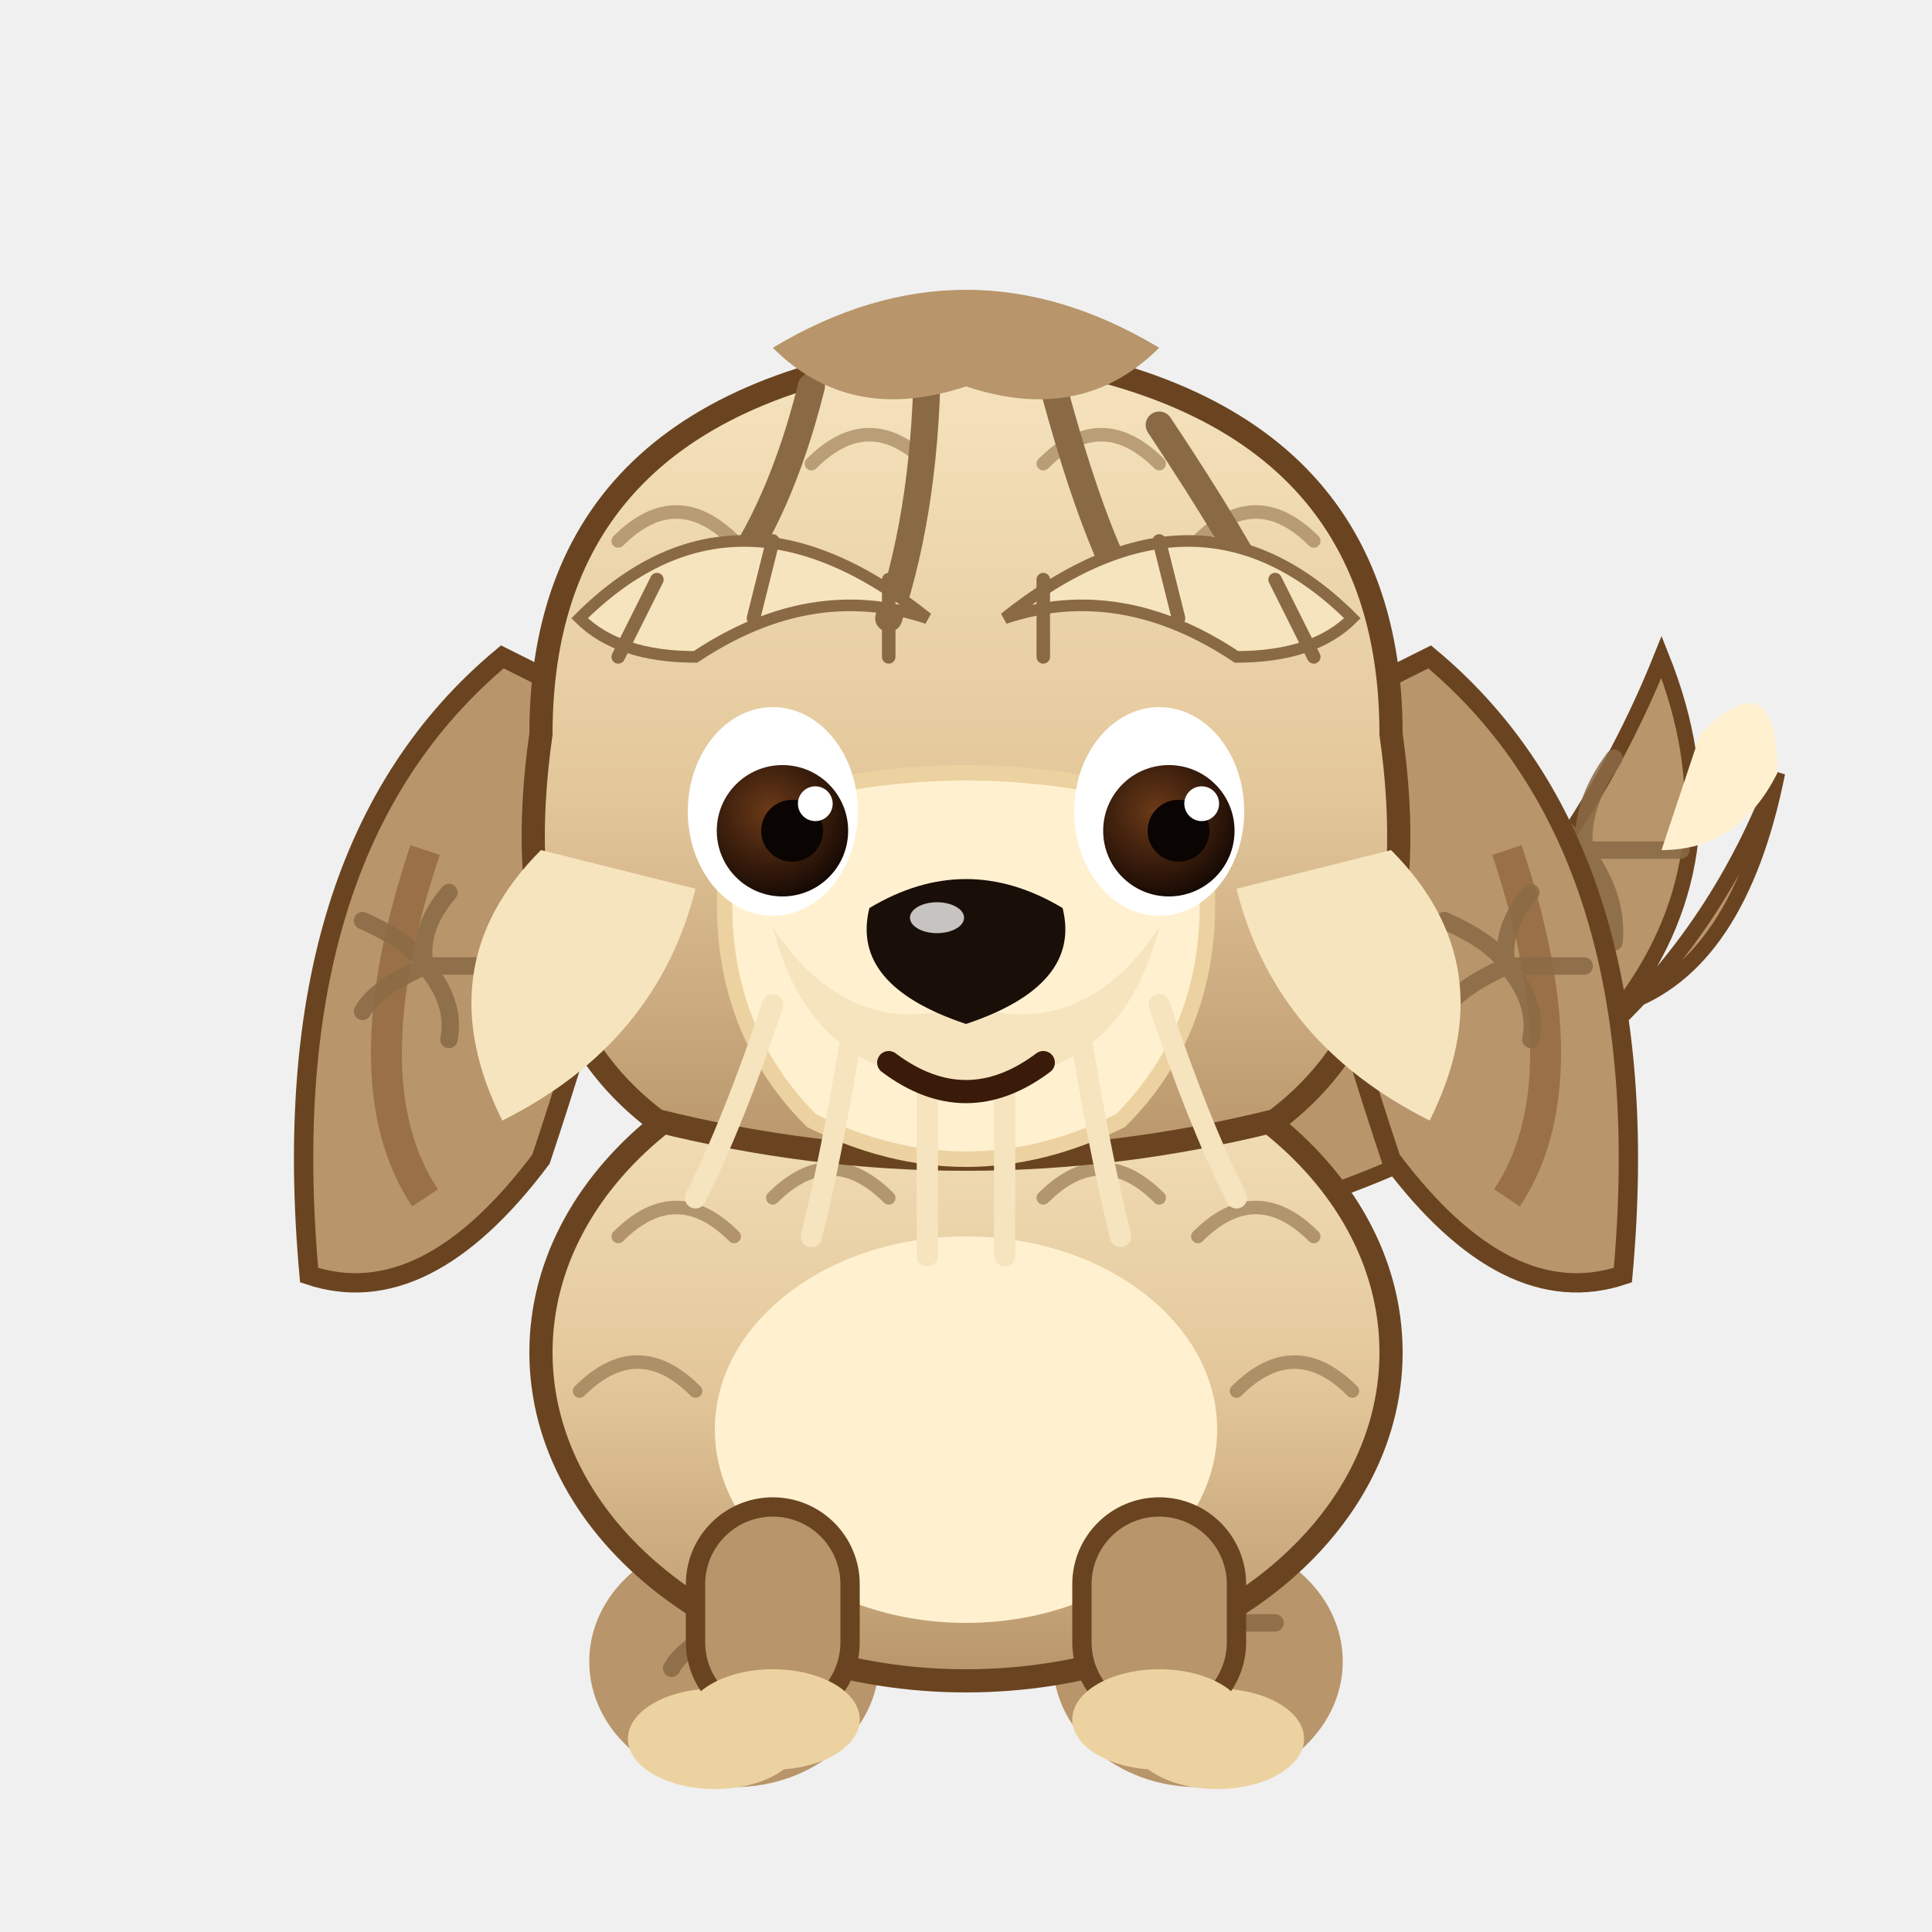
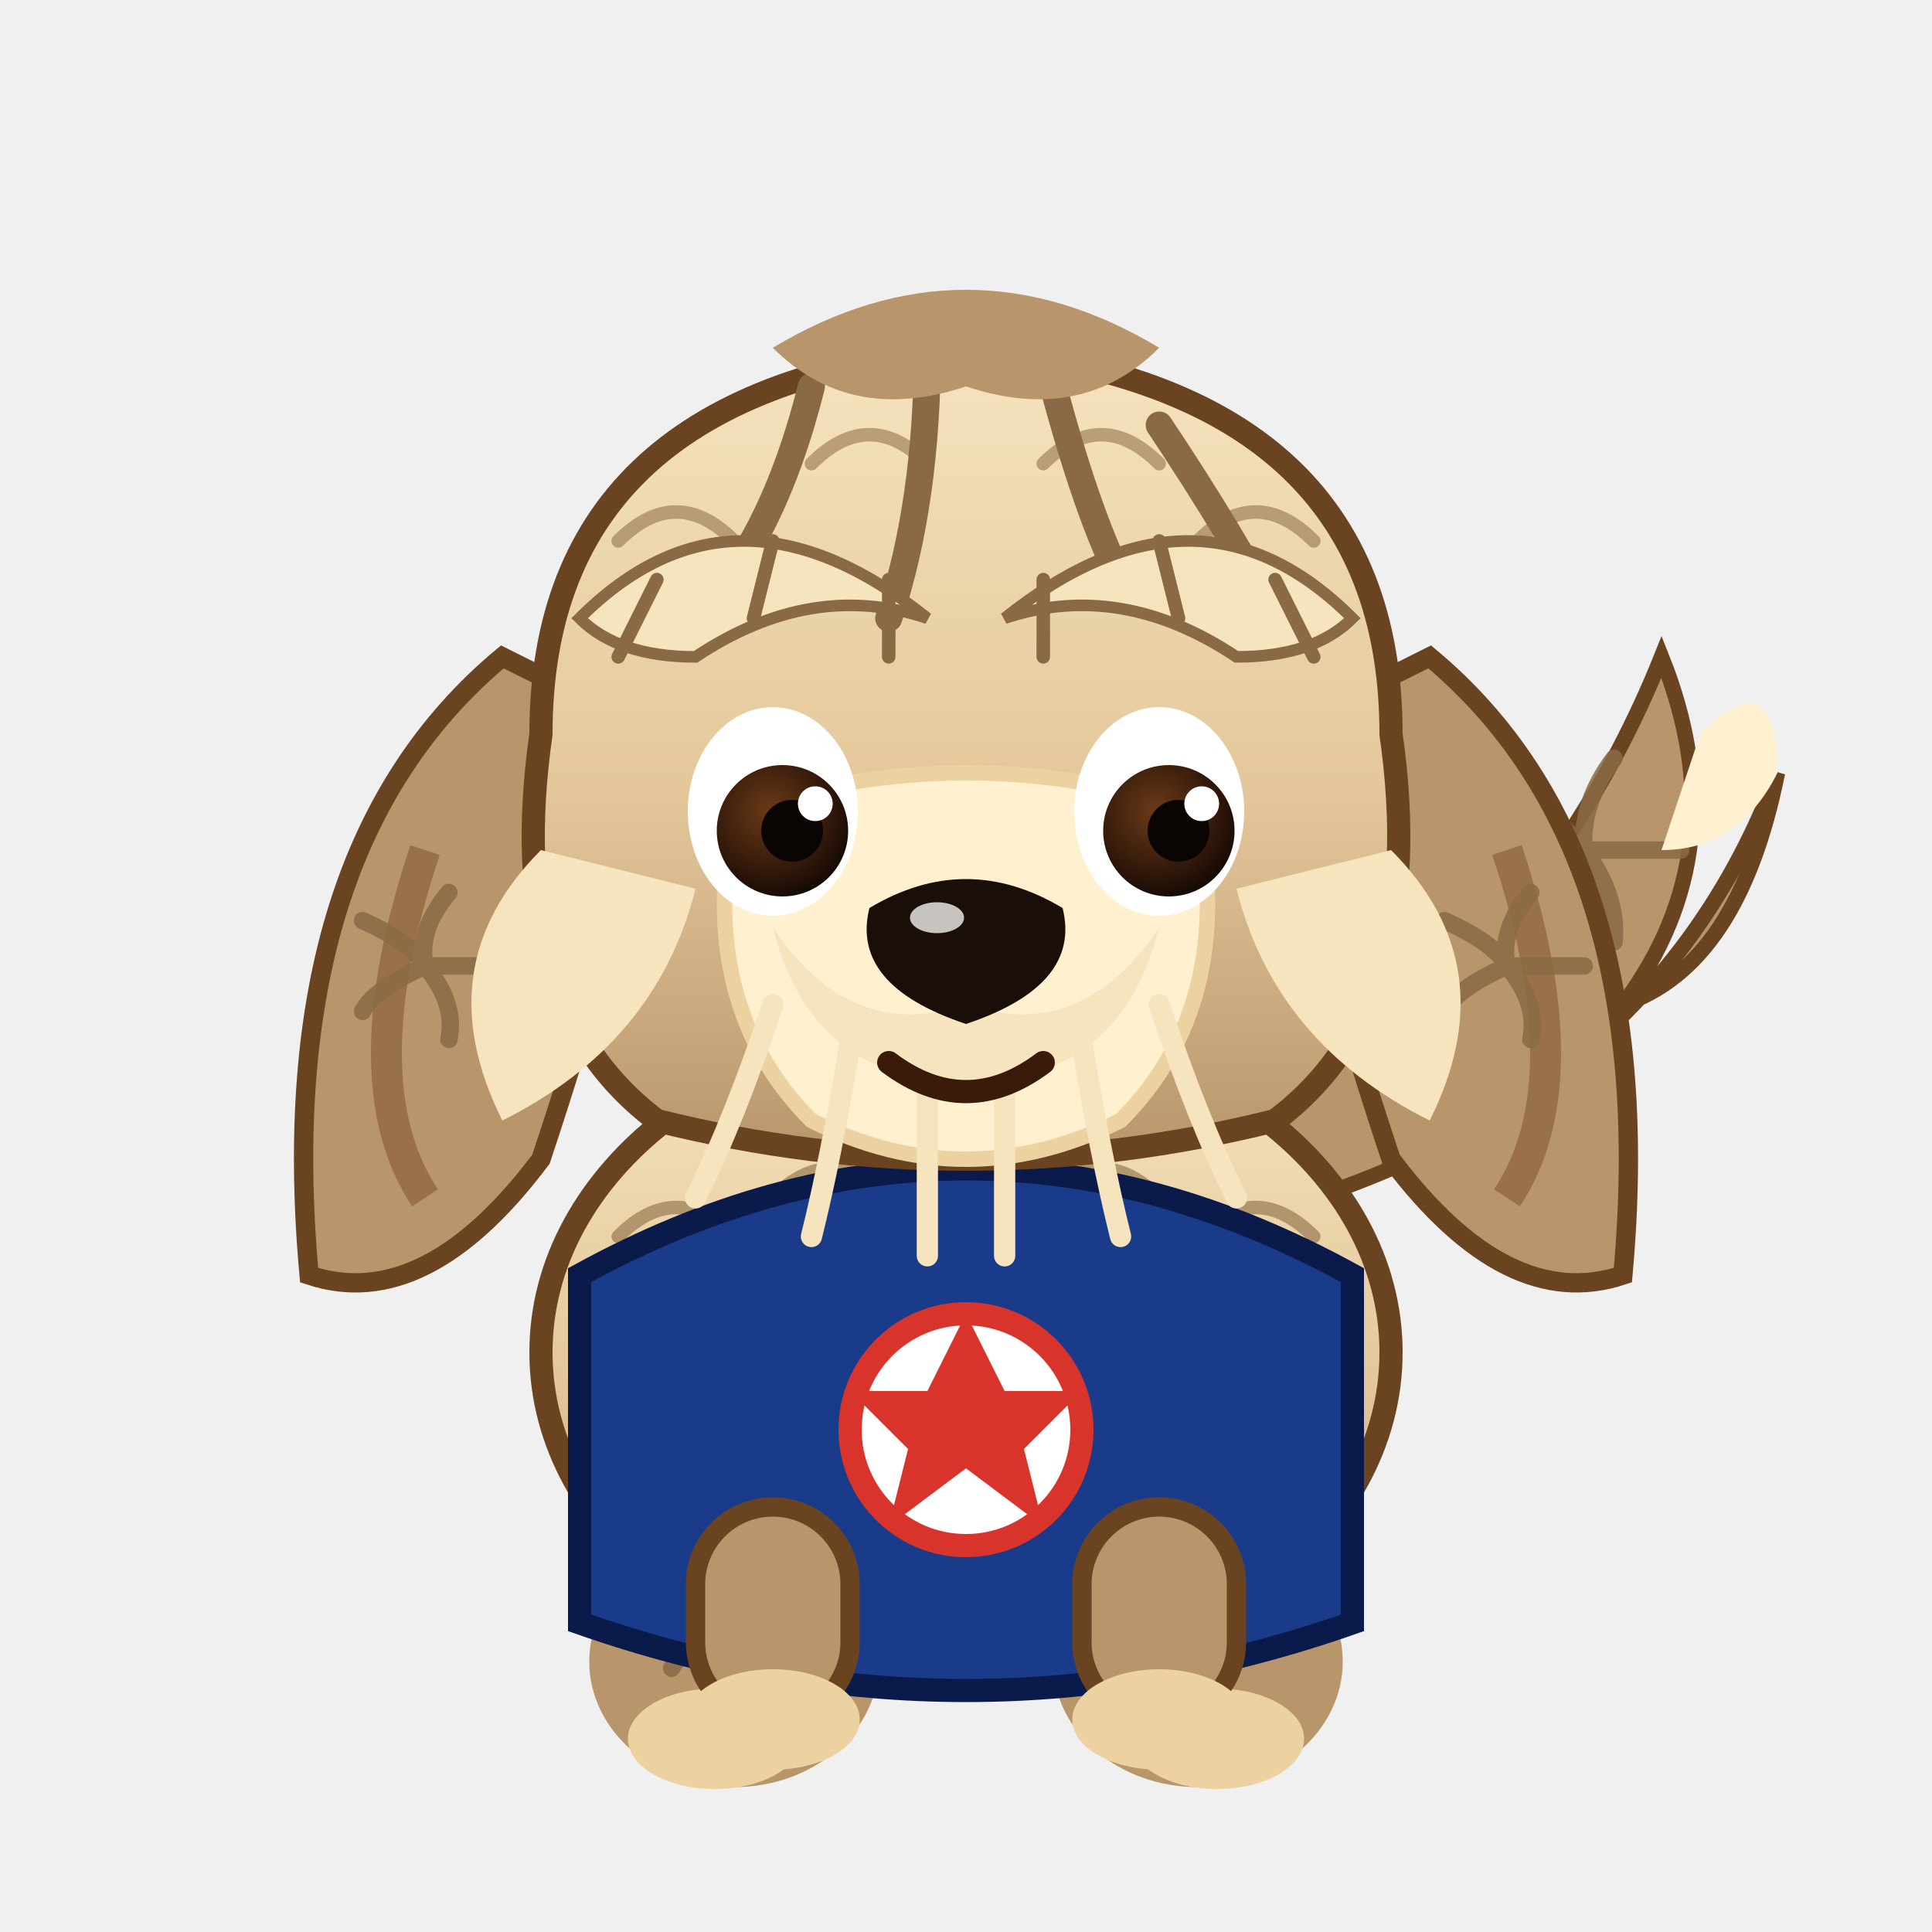
<svg viewBox="0 0 100 100" width="300" height="300" class=" bob" style="overflow:visible">
  <defs>
    <radialGradient id="eye-captain" cx="40%" cy="35%" r="75%">
      <stop offset="0%" stop-color="#6b3a18" />
      <stop offset="70%" stop-color="#2a1408" />
      <stop offset="100%" stop-color="#0a0402" />
    </radialGradient>
    <linearGradient id="cape-captain" x1="0" y1="0" x2="0" y2="1">
      <stop offset="0%" stop-color="#1a1024" />
      <stop offset="100%" stop-color="#3a1830" />
    </linearGradient>
    <linearGradient id="fur-captain" x1="0" y1="0" x2="0" y2="1">
      <stop offset="0%" stop-color="#f6e4bf" />
      <stop offset="55%" stop-color="#e3c79a" />
      <stop offset="100%" stop-color="#b8956a" />
    </linearGradient>
  </defs>
  <g>
    <g transform="">
      <g class="wag" style="transform-origin:72px 64px">
        <g>
          <path d="M68 62 Q86 56 92 40 Q90 50 84 52 Q90 44 86 34 Q82 44 74 52 Q78 46 72 44 Q72 54 66 58 Z" fill="#b8956a" stroke="#6a4420" stroke-width="0.8" />
          <g stroke="#8a6a44" stroke-width="0.9" fill="none" stroke-linecap="round" opacity="0.85">
            <path d="M82 44 Q83.5 44 87 44" />
            <path d="M82 44 Q83.773 46.378 83.545 48.755" />
            <path d="M82 44 Q78.977 45.469 77.955 46.939" />
            <path d="M82 44 Q80.977 42.531 77.955 41.061" />
            <path d="M82 44 Q81.773 41.622 83.545 39.245" />
          </g>
          <path d="M88 38 Q92 34 92 40 Q90 44 86 44 Z" fill="#fff1d0" />
        </g>
      </g>
      <g>
        <ellipse cx="38" cy="86" rx="7.5" ry="6.5" fill="#b8956a" />
        <ellipse cx="62" cy="86" rx="7.5" ry="6.5" fill="#b8956a" />
        <g stroke="#8a6a44" stroke-width="0.9" fill="none" stroke-linecap="round" opacity="0.85">
          <path d="M38 84 Q39 84 42 84" />
          <path d="M38 84 Q39.618 85.902 39.236 87.804" />
          <path d="M38 84 Q35.382 85.176 34.764 86.351" />
          <path d="M38 84 Q37.382 82.824 34.764 81.649" />
          <path d="M38 84 Q37.618 82.098 39.236 80.196" />
        </g>
        <g stroke="#8a6a44" stroke-width="0.9" fill="none" stroke-linecap="round" opacity="0.85">
          <path d="M62 84 Q63 84 66 84" />
          <path d="M62 84 Q63.618 85.902 63.236 87.804" />
          <path d="M62 84 Q59.382 85.176 58.764 86.351" />
          <path d="M62 84 Q61.382 82.824 58.764 81.649" />
          <path d="M62 84 Q61.618 82.098 63.236 80.196" />
        </g>
        <ellipse cx="37" cy="90" rx="4.5" ry="2.6" fill="#ecd2a0" />
        <ellipse cx="63" cy="90" rx="4.5" ry="2.6" fill="#ecd2a0" />
      </g>
      <g>
        <ellipse cx="50" cy="70" rx="22" ry="17" fill="url(#fur-captain)" stroke="#6a4420" stroke-width="1.2" />
        <ellipse cx="50" cy="74" rx="13" ry="10" fill="#fff1d0" />
        <g stroke="#8a6a44" stroke-width="0.7" fill="none" opacity="0.6" stroke-linecap="round">
          <path d="M32 64 q3 -3 6 0" />
          <path d="M40 62 q3 -3 6 0" />
          <path d="M54 62 q3 -3 6 0" />
          <path d="M62 64 q3 -3 6 0" />
          <path d="M30 72 q3 -3 6 0" />
          <path d="M64 72 q3 -3 6 0" />
        </g>
+       </g>
+       <g>
+         <path d="M30 66 Q50 55 70 66 L70 84 Q50 91 30 84 Z" fill="#1a3a8a" stroke="#0a1a4a" stroke-width="1.2" />
+         <circle cx="50" cy="74" r="6" fill="#fff" stroke="#d9342b" stroke-width="1.2" />
+         <path d="M50 68 l2 4 l4 0 l-3 3 l1 4 l-4 -3 l-4 3 l1 -4 l-3 -3 l4 0 Z" fill="#d9342b" />
      </g>
      <g>
        <rect x="36" y="78" width="8" height="11" rx="4" fill="#b8956a" stroke="#6a4420" stroke-width="1" />
        <rect x="56" y="78" width="8" height="11" rx="4" fill="#b8956a" stroke="#6a4420" stroke-width="1" />
        <ellipse cx="40" cy="89" rx="4.5" ry="2.6" fill="#ecd2a0" />
        <ellipse cx="60" cy="89" rx="4.5" ry="2.6" fill="#ecd2a0" />
      </g>
      <g>
        <path d="M26 34 Q14 44 16 66 Q22 68 28 60 Q32 48 34 38 Z" fill="#b8956a" stroke="#6a4420" stroke-width="1" />
        <path d="M74 34 Q86 44 84 66 Q78 68 72 60 Q68 48 66 38 Z" fill="#b8956a" stroke="#6a4420" stroke-width="1" />
        <path d="M22 44 Q18 56 22 62" fill="none" stroke="#9a7048" stroke-width="1.6" />
        <path d="M78 44 Q82 56 78 62" fill="none" stroke="#9a7048" stroke-width="1.6" />
        <g stroke="#8a6a44" stroke-width="0.9" fill="none" stroke-linecap="round" opacity="0.85">
          <path d="M22 50 Q23 50 26 50" />
          <path d="M22 50 Q23.618 51.902 23.236 53.804" />
          <path d="M22 50 Q19.382 51.176 18.764 52.351" />
          <path d="M22 50 Q21.382 48.824 18.764 47.649" />
          <path d="M22 50 Q21.618 48.098 23.236 46.196" />
        </g>
        <g stroke="#8a6a44" stroke-width="0.9" fill="none" stroke-linecap="round" opacity="0.85">
          <path d="M78 50 Q79 50 82 50" />
          <path d="M78 50 Q79.618 51.902 79.236 53.804" />
          <path d="M78 50 Q75.382 51.176 74.764 52.351" />
          <path d="M78 50 Q77.382 48.824 74.764 47.649" />
          <path d="M78 50 Q77.618 48.098 79.236 46.196" />
        </g>
        <path d="M28 38 Q28 20 50 18 Q72 20 72 38 Q74 52 66 58 Q50 62 34 58 Q26 52 28 38 Z" fill="url(#fur-captain)" stroke="#6a4420" stroke-width="1.2" />
        <g stroke="#8a6a44" stroke-width="0.7" fill="none" opacity="0.55" stroke-linecap="round">
          <path d="M32 28 q3 -3 6 0" />
          <path d="M42 24 q3 -3 6 0" />
          <path d="M54 24 q3 -3 6 0" />
          <path d="M62 28 q3 -3 6 0" />
        </g>
        <path d="M28 44 Q22 50 26 58 Q34 54 36 46 Z" fill="#f6e4bf" />
        <path d="M72 44 Q78 50 74 58 Q66 54 64 46 Z" fill="#f6e4bf" />
        <g>
          <g stroke="#8a6a44" stroke-width="1.4" fill="none" stroke-linecap="round">
            <path d="M42 20 q-2 8 -6 12" />
            <path d="M48 18 q0 8 -2 14" />
            <path d="M54 18 q2 8 4 12" />
            <path d="M60 22 q4 6 6 10" />
          </g>
          <path d="M40 18 Q50 12 60 18 Q56 22 50 20 Q44 22 40 18 Z" fill="#b8956a" />
        </g>
        <g>
          <path d="M30 32 Q38 24 48 32 Q42 30 36 34 Q32 34 30 32 Z" fill="#f6e4bf" stroke="#8a6a44" stroke-width="0.6" />
          <path d="M70 32 Q62 24 52 32 Q58 30 64 34 Q68 34 70 32 Z" fill="#f6e4bf" stroke="#8a6a44" stroke-width="0.6" />
          <g stroke="#8a6a44" stroke-width="0.7" fill="none" stroke-linecap="round">
            <path d="M34 30 l-2 4" />
            <path d="M40 28 l-1 4" />
            <path d="M46 30 l0 4" />
            <path d="M66 30 l2 4" />
            <path d="M60 28 l1 4" />
            <path d="M54 30 l0 4" />
          </g>
        </g>
        <path d="M38 42 Q50 38 62 42 Q64 52 58 58 Q50 62 42 58 Q36 52 38 42 Z" fill="#fff1d0" stroke="#ecd2a0" stroke-width="0.8" />
        <g>
          <g stroke="#f6e4bf" stroke-width="1.1" fill="none" stroke-linecap="round">
            <path d="M40 52 q-2 6 -4 10" />
            <path d="M44 54 q-1 6 -2 10" />
            <path d="M48 55 q0 6 0 10" />
            <path d="M52 55 q0 6 0 10" />
            <path d="M56 54 q1 6 2 10" />
            <path d="M60 52 q2 6 4 10" />
          </g>
          <path d="M40 48 Q44 54 50 52 Q56 54 60 48 Q58 56 50 56 Q42 56 40 48 Z" fill="#f6e4bf" />
        </g>
        <g class="blink" style="transform-origin:50px 42px">
          <ellipse cx="40" cy="42" rx="4.4" ry="5.4" fill="#fff" />
          <ellipse cx="60" cy="42" rx="4.4" ry="5.4" fill="#fff" />
          <circle cx="40.5" cy="43" r="3.4" fill="url(#eye-captain)" />
          <circle cx="60.5" cy="43" r="3.4" fill="url(#eye-captain)" />
          <circle cx="41" cy="43" r="1.6" fill="#0a0402" />
          <circle cx="61" cy="43" r="1.6" fill="#0a0402" />
          <circle cx="42.2" cy="41.6" r="0.9" fill="#fff" />
          <circle cx="62.2" cy="41.6" r="0.9" fill="#fff" />
        </g>
        <g>
          <path d="M45 47 Q50 44 55 47 Q56 51 50 53 Q44 51 45 47 Z" fill="#1a0e08" />
          <ellipse cx="48.5" cy="47.5" rx="1.4" ry="0.8" fill="#fff" opacity="0.75" />
          <path d="M46 55 Q50 58 54 55" stroke="#3a1a08" stroke-width="1.2" fill="none" stroke-linecap="round" />
        </g>
      </g>
    </g>
  </g>
</svg>
